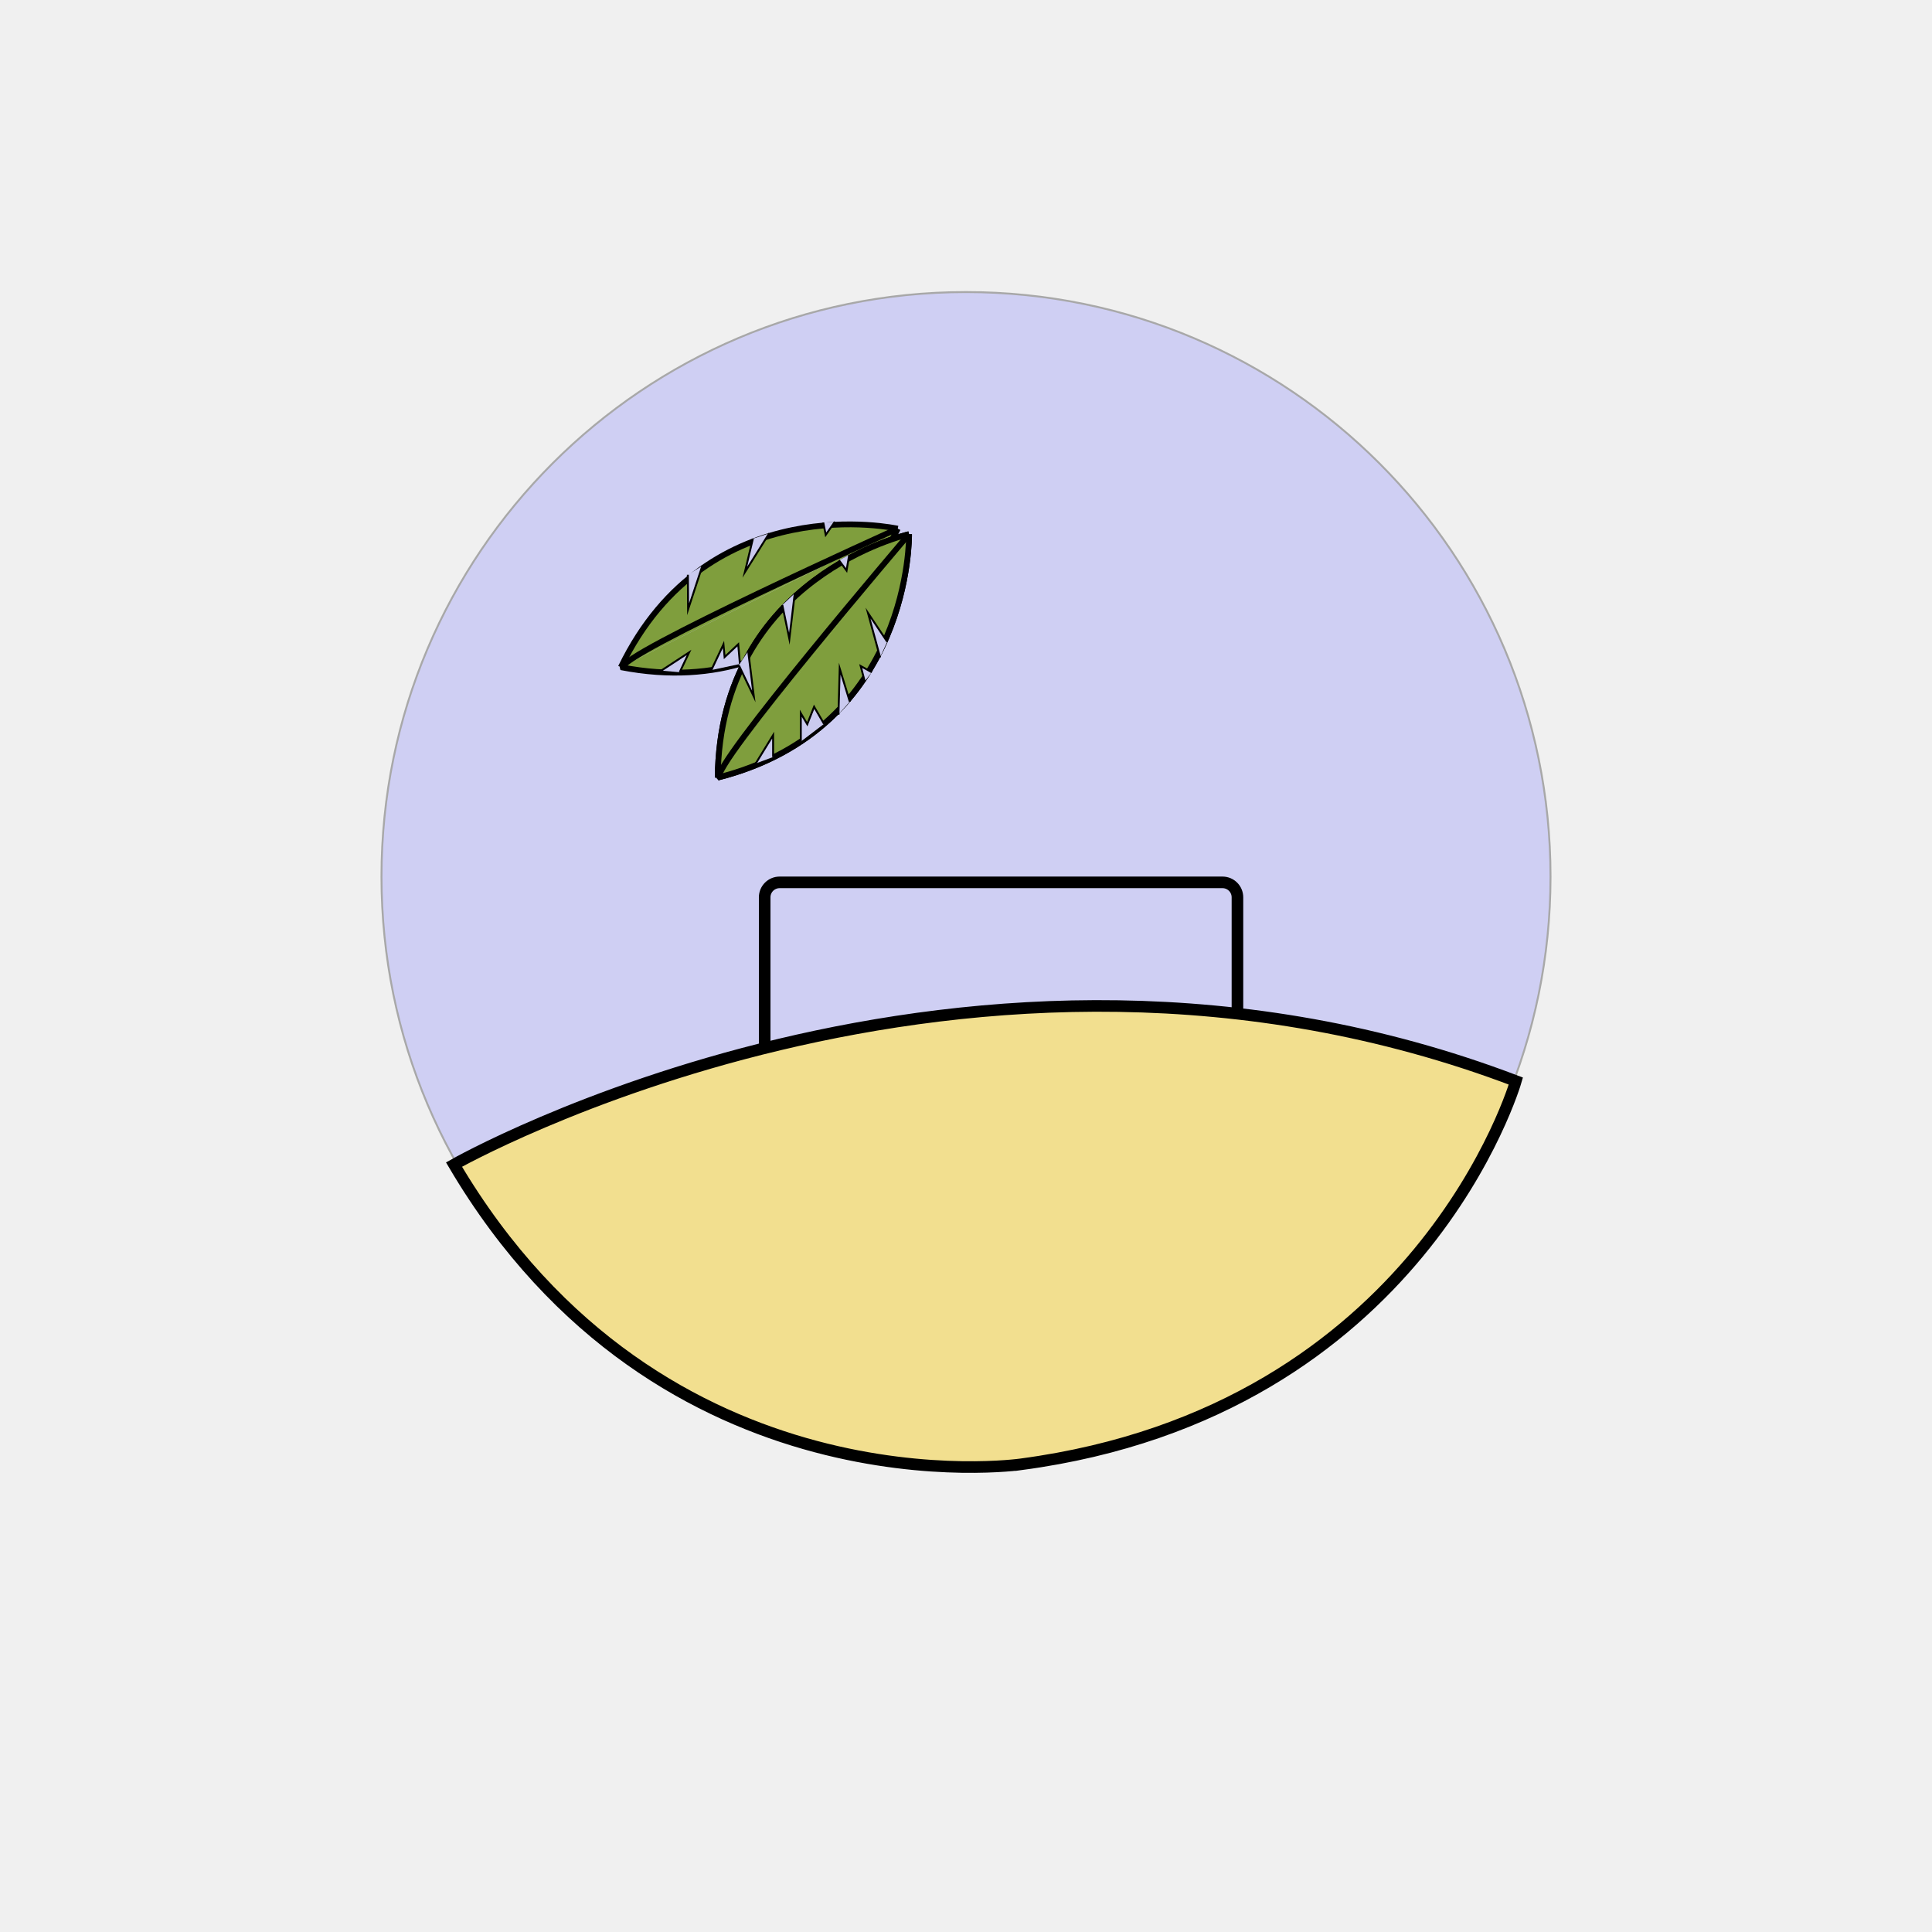
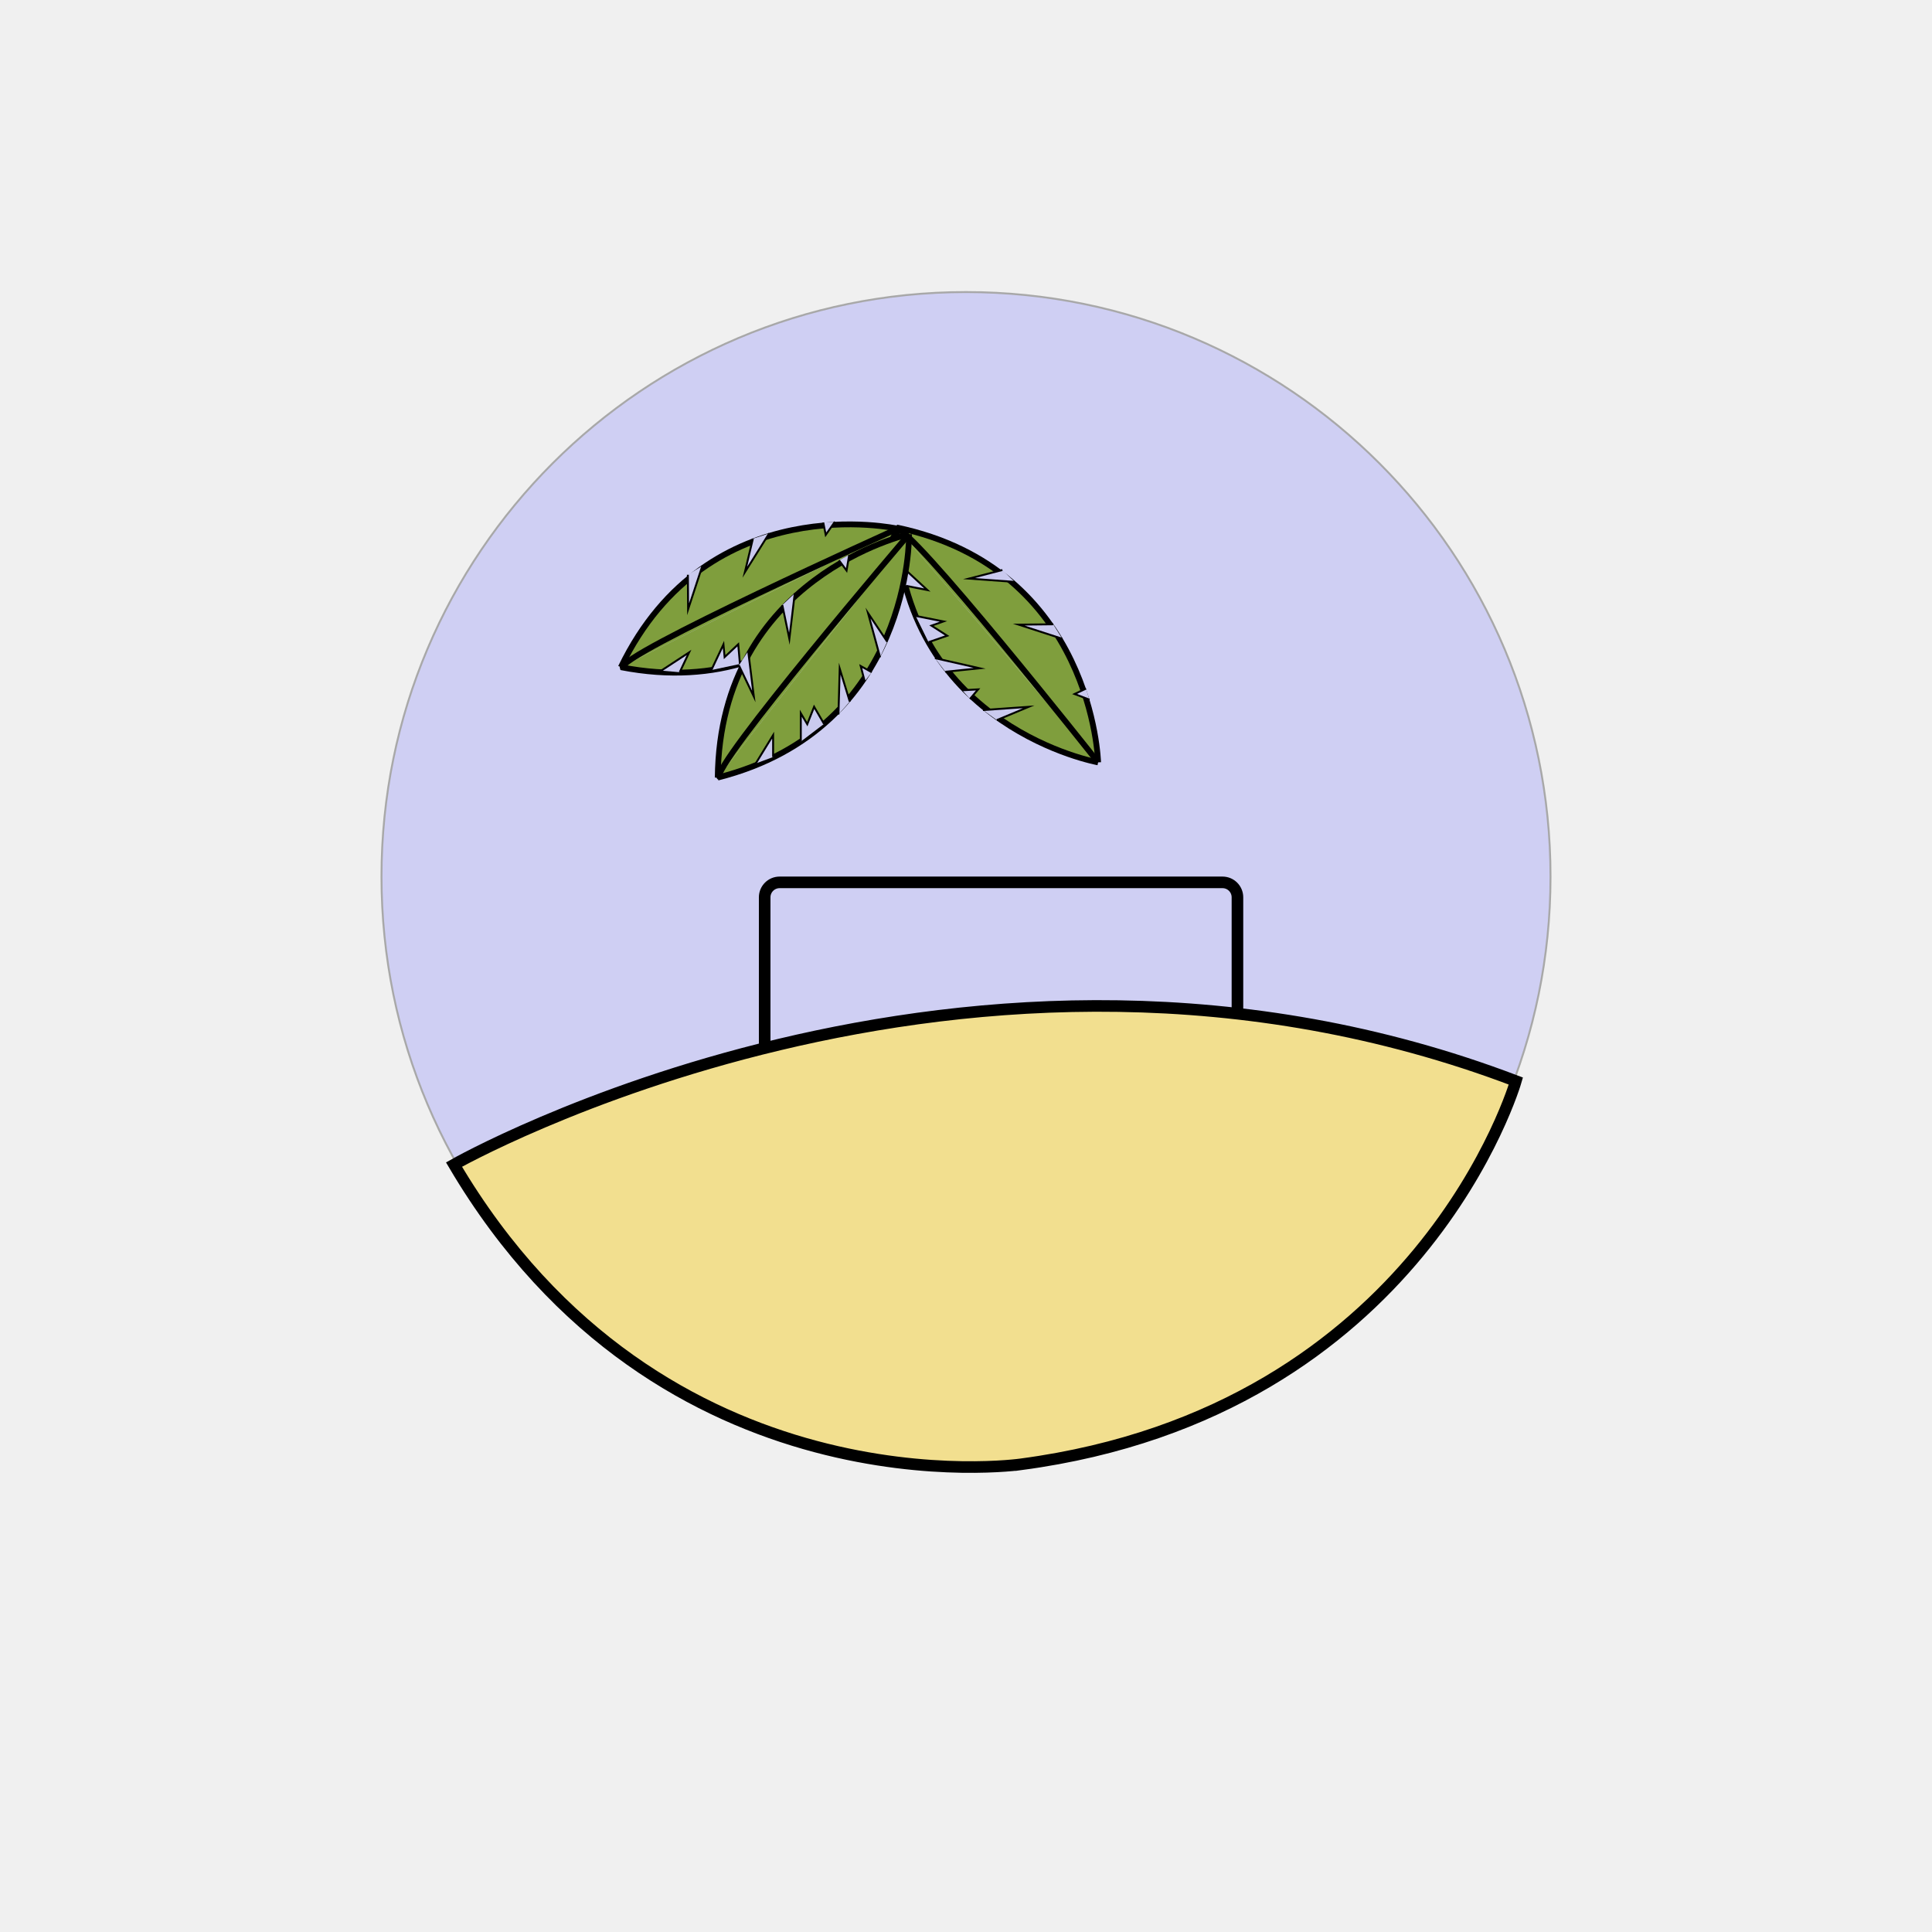
<svg xmlns="http://www.w3.org/2000/svg" version="1.1" id="Layer_2" x="0px" y="0px" viewBox="0 0 1000 1000" enable-background="new 0 0 1000 1000" xml:space="preserve">
  <circle opacity="0.3" fill="#8383FC" stroke="#000000" stroke-miterlimit="10" enable-background="new    " cx="500" cy="453.711" r="302.542" />
  <circle display="none" opacity="0.3" stroke="#000000" stroke-miterlimit="10" enable-background="new    " cx="500" cy="456.711" r="302.542" />
  <g id="Layer_x5F_1" display="none">
    <path display="inline" fill="#FFFFFF" stroke="#000000" stroke-width="4" stroke-miterlimit="10" d="M444.525,594.475   c0,6.627-5.373,12-12,12H331.102c-6.627,0-12-5.373-12-12V348.983c0-6.627,5.373-12,12-12h101.424c6.627,0,12,5.373,12,12   L444.525,594.475L444.525,594.475z" />
    <path display="inline" fill="#FFFFFF" stroke="#000000" stroke-width="4" stroke-miterlimit="10" d="M656.459,594.475   c0,6.627-5.371,12-12,12H543.034c-6.627,0-12-5.373-12-12V348.983c0-6.627,5.373-12,12-12h101.425c6.629,0,12,5.373,12,12V594.475z   " />
    <path display="inline" fill="#FFFFFF" stroke="#000000" stroke-width="4" stroke-miterlimit="10" d="M569.949,515.729   c0,6.627-5.373,12-12,12H456.525c-6.627,0-12-5.373-12-12V270.237c0-6.627,5.373-12,12-12h101.424c6.627,0,12,5.373,12,12V515.729z   " />
    <path display="inline" fill="#FFFFFF" stroke="#000000" stroke-width="5" stroke-miterlimit="10" d="M723.729,521.116   c0,13.261-10.744,24-24,24H300.271c-13.255,0-24-10.739-24-24V318.272c0-13.254,10.745-24,24-24h399.457c13.256,0,24,10.746,24,24   L723.729,521.116L723.729,521.116z" />
    <path display="inline" fill="#FFFFFF" stroke="#000000" stroke-width="3" stroke-miterlimit="10" d="M686.173,483.659   c0,13.261-10.744,24-24,24H333.898c-13.255,0-24-10.739-24-24V350.308c0-13.254,10.745-24,24-24h328.272c13.256,0,24,10.746,24,24   L686.173,483.659L686.173,483.659z" />
    <path id="vecmap" display="inline" fill="none" stroke="#000000" stroke-width="9" stroke-miterlimit="10" d="M348.052,427.712   c0,31.853,20.468,57.628,45.763,57.628" />
    <path id="vecmap_1_" display="inline" fill="none" stroke="#000000" stroke-width="4" stroke-miterlimit="10" d="M584.477,549.116   c0,44.972,39.42,81.355,88.135,81.355" />
    <path id="vecmap_2_" display="inline" fill="none" stroke="#000000" stroke-width="4" stroke-miterlimit="10" d="M412.609,545.116   c0,44.972-39.42,81.355-88.135,81.355" />
    <g display="inline">
      <line id="vecmap_3_" fill="none" stroke="#000000" stroke-width="3" stroke-miterlimit="10" x1="317.407" y1="356.645" x2="678.427" y2="356.645" />
    </g>
    <g display="inline">
      <line id="vecmap_4_" fill="none" stroke="#000000" stroke-width="3" stroke-miterlimit="10" x1="368.543" y1="365.119" x2="368.543" y2="497.322" />
    </g>
    <g display="inline">
      <line id="vecmap_5_" fill="none" stroke="#000000" stroke-width="3" stroke-miterlimit="10" x1="637.715" y1="365.119" x2="637.715" y2="497.322" />
    </g>
    <g display="inline">
      <rect id="vecmaprec" x="317.407" y="385.323" fill="#FFFFFF" stroke="#000000" stroke-width="3" stroke-miterlimit="10" width="355.205" height="80" />
    </g>
    <g display="inline">
      <line fill="none" stroke="#000000" stroke-width="3" stroke-miterlimit="10" x1="317.407" y1="465.323" x2="672.611" y2="465.323" />
    </g>
  </g>
  <text transform="matrix(1 0 0 1 461.9832 703.8977)" display="none" enable-background="new    " font-family="'MyriadPro-Regular'" font-size="72">3X</text>
  <path fill="#FFFFFF" stroke="#000000" stroke-miterlimit="10" d="M620.219,343.602" />
  <path display="none" fill="#E4E4EF" stroke="#000000" stroke-width="2" stroke-miterlimit="10" d="M383.592,609.329  c0,0,41.716-44.212,15.288,15.768" />
  <path fill="none" stroke="#000000" stroke-width="6" stroke-miterlimit="10" d="M640.5,607.906c0,4.269-3.46,7.729-7.728,7.729  H403.524c-4.268,0-7.728-3.46-7.728-7.729V464.439c0-4.268,3.459-7.728,7.728-7.728h229.248c4.268,0,7.728,3.46,7.728,7.728V607.906  z" />
  <path fill="#F2DF8F" stroke="#000000" stroke-width="6" stroke-miterlimit="10" d="M234.996,602.778  c0,0,265.73-151.195,549.617-43.236c0,0-49.033,170.798-256.072,198.379C528.54,757.919,342.493,785.055,234.996,602.778z" />
  <path display="none" fill="#7F9E3D" stroke="#000000" stroke-width="3" stroke-miterlimit="10" d="M464.223,276.828  c0,0-78.911-29.713-127.529,42.813" />
  <g id="Leaf_2_1_">
    <path fill="#7F9E3D" stroke="#000000" stroke-width="3" stroke-miterlimit="10" d="M464.648,273.642   c0,0-98.019-21.916-143.296,71.716" />
    <path fill="#7F9E3D" stroke="#000000" stroke-width="3" stroke-miterlimit="10" d="M321.337,345.328   c102.079,19.922,143.326-71.657,143.326-71.657" />
    <path fill="none" stroke="#000000" stroke-width="3" stroke-miterlimit="10" d="M464.648,273.642c0,0-145.94,65.809-142.315,71.989   " />
    <polyline fill="#CACAEF" stroke="#000000" stroke-miterlimit="10" points="342.266,347.119 356.663,337.695 351.827,347.945  " />
    <polyline fill="#CACAEF" stroke="#000000" stroke-miterlimit="10" points="368.196,346.823 374.454,333.556 375.059,340.108    382.107,333.481 382.985,343.675  " />
    <polyline fill="#CACAEF" stroke="#000000" stroke-miterlimit="10" points="391.812,342.449 402.523,321.279 399.955,338.94  " />
    <polyline fill="#CACAEF" stroke="#000000" stroke-miterlimit="10" points="411.397,332.794 412.918,324.701 416.723,330.013  " />
    <polyline fill="#CACAEF" stroke="#000000" stroke-miterlimit="10" points="423.919,324.882 428.049,301.518 430.699,319.167  " />
    <polyline fill="#CACAEF" stroke="#000000" stroke-miterlimit="10" points="398.124,276.073 385.537,296.185 389.696,278.83  " />
    <polyline fill="#CACAEF" stroke="#000000" stroke-miterlimit="10" points="363.57,292.809 356.16,315.348 356.046,297.502  " />
    <polyline fill="#CACAEF" stroke="#000000" stroke-miterlimit="10" points="432.107,270.094 427.397,276.847 426.108,270.442  " />
  </g>
-   <g id="Leaf_3">
-     <path fill="#7F9E3D" stroke="#000000" stroke-width="3" stroke-miterlimit="10" d="M470.5,276.5c0,0-98,22-99,126" />
-     <path fill="#7F9E3D" stroke="#000000" stroke-width="3" stroke-miterlimit="10" d="M371.473,402.48   c100.821-25.536,99.053-125.959,99.053-125.959" />
-     <path fill="none" stroke="#000000" stroke-width="3" stroke-miterlimit="10" d="M470.5,276.5c0,0-103.912,121.786-97.997,125.829" />
-     <polyline fill="#CACAEF" stroke="#000000" stroke-miterlimit="10" points="391.166,395.17 400.166,380.504 400.166,391.837  " />
-     <polyline fill="#CACAEF" stroke="#000000" stroke-miterlimit="10" points="414.49,383.839 414.49,369.17 417.833,374.837    421.38,365.837 426.523,374.682  " />
-     <polyline fill="#CACAEF" stroke="#000000" stroke-miterlimit="10" points="433.984,369.807 434.638,346.091 439.851,363.159  " />
-     <polyline fill="#CACAEF" stroke="#000000" stroke-miterlimit="10" points="447.577,352.719 445.5,344.75 451.208,347.93  " />
-     <polyline fill="#CACAEF" stroke="#000000" stroke-miterlimit="10" points="455.527,340.22 449.293,317.328 459.22,332.158  " />
-     <polyline fill="#CACAEF" stroke="#000000" stroke-miterlimit="10" points="411.372,307.083 408.569,330.642 404.926,313.172  " />
-     <polyline fill="#CACAEF" stroke="#000000" stroke-miterlimit="10" points="387.261,336.962 390.177,360.507 382.459,344.416  " />
-     <polyline fill="#CACAEF" stroke="#000000" stroke-miterlimit="10" points="439.556,287.176 438.177,295.293 434.279,290.05  " />
+   <g id="Leaf_3_1_" display="none">
+     <path display="inline" fill="#7F9E3D" stroke="#000000" stroke-width="3" stroke-miterlimit="10" d="M470.5,276.5c0,0-98,22-99,126   " />
+     <path display="inline" fill="#7F9E3D" stroke="#000000" stroke-width="3" stroke-miterlimit="10" d="M371.473,402.48   c100.821-25.536,99.053-125.959,99.053-125.959" />
+     <path display="inline" fill="none" stroke="#000000" stroke-width="3" stroke-miterlimit="10" d="M470.5,276.5   c0,0-103.912,121.786-97.997,125.829" />
+     <polyline display="inline" fill="#CACAEF" stroke="#000000" stroke-miterlimit="10" points="391.166,395.17 400.166,380.504    400.166,391.837  " />
+     <polyline display="inline" fill="#CACAEF" stroke="#000000" stroke-miterlimit="10" points="414.49,383.839 414.49,369.17    417.833,374.837 421.38,365.837 426.523,374.682  " />
+     <polyline display="inline" fill="#CACAEF" stroke="#000000" stroke-miterlimit="10" points="433.984,369.807 434.638,346.091    439.851,363.159  " />
+     <polyline display="inline" fill="#CACAEF" stroke="#000000" stroke-miterlimit="10" points="447.577,352.719 445.5,344.75    451.208,347.93  " />
+     <polyline display="inline" fill="#CACAEF" stroke="#000000" stroke-miterlimit="10" points="455.527,340.22 449.293,317.328    459.22,332.158  " />
+     <polyline display="inline" fill="#CACAEF" stroke="#000000" stroke-miterlimit="10" points="411.372,307.083 408.569,330.642    404.926,313.172  " />
+     <polyline display="inline" fill="#CACAEF" stroke="#000000" stroke-miterlimit="10" points="387.261,336.962 390.177,360.507    382.459,344.416  " />
+     <polyline display="inline" fill="#CACAEF" stroke="#000000" stroke-miterlimit="10" points="439.556,287.176 438.177,295.293    434.279,290.05  " />
  </g>
-   <g id="Leaf_3_1_">
-     <path fill="#7F9E3D" stroke="#000000" stroke-width="3" stroke-miterlimit="10" d="M470.5,276.5c0,0-98,22-99,126" />
-     <path fill="#7F9E3D" stroke="#000000" stroke-width="3" stroke-miterlimit="10" d="M371.473,402.48   c100.821-25.536,99.053-125.959,99.053-125.959" />
-     <path fill="none" stroke="#000000" stroke-width="3" stroke-miterlimit="10" d="M470.5,276.5c0,0-103.912,121.786-97.997,125.829" />
-     <polyline fill="#CACAEF" stroke="#000000" stroke-miterlimit="10" points="391.166,395.17 400.166,380.504 400.166,391.837  " />
-     <polyline fill="#CACAEF" stroke="#000000" stroke-miterlimit="10" points="414.49,383.839 414.49,369.17 417.833,374.837    421.38,365.837 426.523,374.682  " />
-     <polyline fill="#CACAEF" stroke="#000000" stroke-miterlimit="10" points="433.984,369.807 434.638,346.091 439.851,363.159  " />
-     <polyline fill="#CACAEF" stroke="#000000" stroke-miterlimit="10" points="447.577,352.719 445.5,344.75 451.208,347.93  " />
-     <polyline fill="#CACAEF" stroke="#000000" stroke-miterlimit="10" points="455.527,340.22 449.293,317.328 459.22,332.158  " />
-     <polyline fill="#CACAEF" stroke="#000000" stroke-miterlimit="10" points="411.372,307.083 408.569,330.642 404.926,313.172  " />
-     <polyline fill="#CACAEF" stroke="#000000" stroke-miterlimit="10" points="387.261,336.962 390.177,360.507 382.459,344.416  " />
-     <polyline fill="#CACAEF" stroke="#000000" stroke-miterlimit="10" points="439.556,287.176 438.177,295.293 434.279,290.05  " />
+   <g id="Leaf_3_2_">
+     <path fill="#7F9E3D" stroke="#000000" stroke-width="3" stroke-miterlimit="10" d="M568.382,394.574   c0,0-2.57-100.405-104.4-121.563" />
+     <path fill="#7F9E3D" stroke="#000000" stroke-width="3" stroke-miterlimit="10" d="M464.007,272.99   c5.491,103.86,104.35,121.607,104.35,121.607" />
+     <path fill="none" stroke="#000000" stroke-width="3" stroke-miterlimit="10" d="M568.382,394.574   c0,0-99.313-125.563-104.427-120.544" />
+     <polyline fill="#CACAEF" stroke="#000000" stroke-miterlimit="10" points="467.357,293.727 479.999,305.402 468.881,303.203  " />
+     <polyline fill="#CACAEF" stroke="#000000" stroke-miterlimit="10" points="473.948,318.806 488.338,321.652 482.131,323.832    490.271,329.057 480.597,332.387  " />
+     <polyline fill="#CACAEF" stroke="#000000" stroke-miterlimit="10" points="483.932,340.651 507.071,345.894 489.315,347.698  " />
+     <polyline fill="#CACAEF" stroke="#000000" stroke-miterlimit="10" points="498.059,357.301 506.277,356.81 502.051,361.792  " />
+     <polyline fill="#CACAEF" stroke="#000000" stroke-miterlimit="10" points="508.778,367.525 532.444,365.85 515.969,372.713  " />
+     <polyline fill="#CACAEF" stroke="#000000" stroke-miterlimit="10" points="549.851,330.638 527.283,323.318 545.129,323.133  " />
+     <polyline fill="#CACAEF" stroke="#000000" stroke-miterlimit="10" points="525.218,301.189 501.554,299.481 518.837,295.031  " />
+     <polyline fill="#CACAEF" stroke="#000000" stroke-miterlimit="10" points="563.912,362.148 556.217,359.221 562.117,356.413  " />
+     <g id="Leaf_3">
+       <path fill="#7F9E3D" stroke="#000000" stroke-width="3" stroke-miterlimit="10" d="M470.5,276.5c0,0-98,22-99,126" />
+       <path fill="#7F9E3D" stroke="#000000" stroke-width="3" stroke-miterlimit="10" d="M371.473,402.48    c100.821-25.536,99.053-125.959,99.053-125.959" />
+       <path fill="none" stroke="#000000" stroke-width="3" stroke-miterlimit="10" d="M470.5,276.5c0,0-103.912,121.786-97.997,125.829" />
+       <polyline fill="#CACAEF" stroke="#000000" stroke-miterlimit="10" points="391.166,395.17 400.166,380.504 400.166,391.837   " />
+       <polyline fill="#CACAEF" stroke="#000000" stroke-miterlimit="10" points="414.49,383.839 414.49,369.17 417.833,374.837     421.38,365.837 426.523,374.682   " />
+       <polyline fill="#CACAEF" stroke="#000000" stroke-miterlimit="10" points="433.984,369.807 434.638,346.091 439.851,363.159   " />
+       <polyline fill="#CACAEF" stroke="#000000" stroke-miterlimit="10" points="447.577,352.719 445.5,344.75 451.208,347.93   " />
+       <polyline fill="#CACAEF" stroke="#000000" stroke-miterlimit="10" points="455.527,340.22 449.293,317.328 459.22,332.158   " />
+       <polyline fill="#CACAEF" stroke="#000000" stroke-miterlimit="10" points="411.372,307.083 408.569,330.642 404.926,313.172   " />
+       <polyline fill="#CACAEF" stroke="#000000" stroke-miterlimit="10" points="387.261,336.962 390.177,360.507 382.459,344.416   " />
+       <polyline fill="#CACAEF" stroke="#000000" stroke-miterlimit="10" points="439.556,287.176 438.177,295.293 434.279,290.05   " />
+     </g>
  </g>
</svg>
